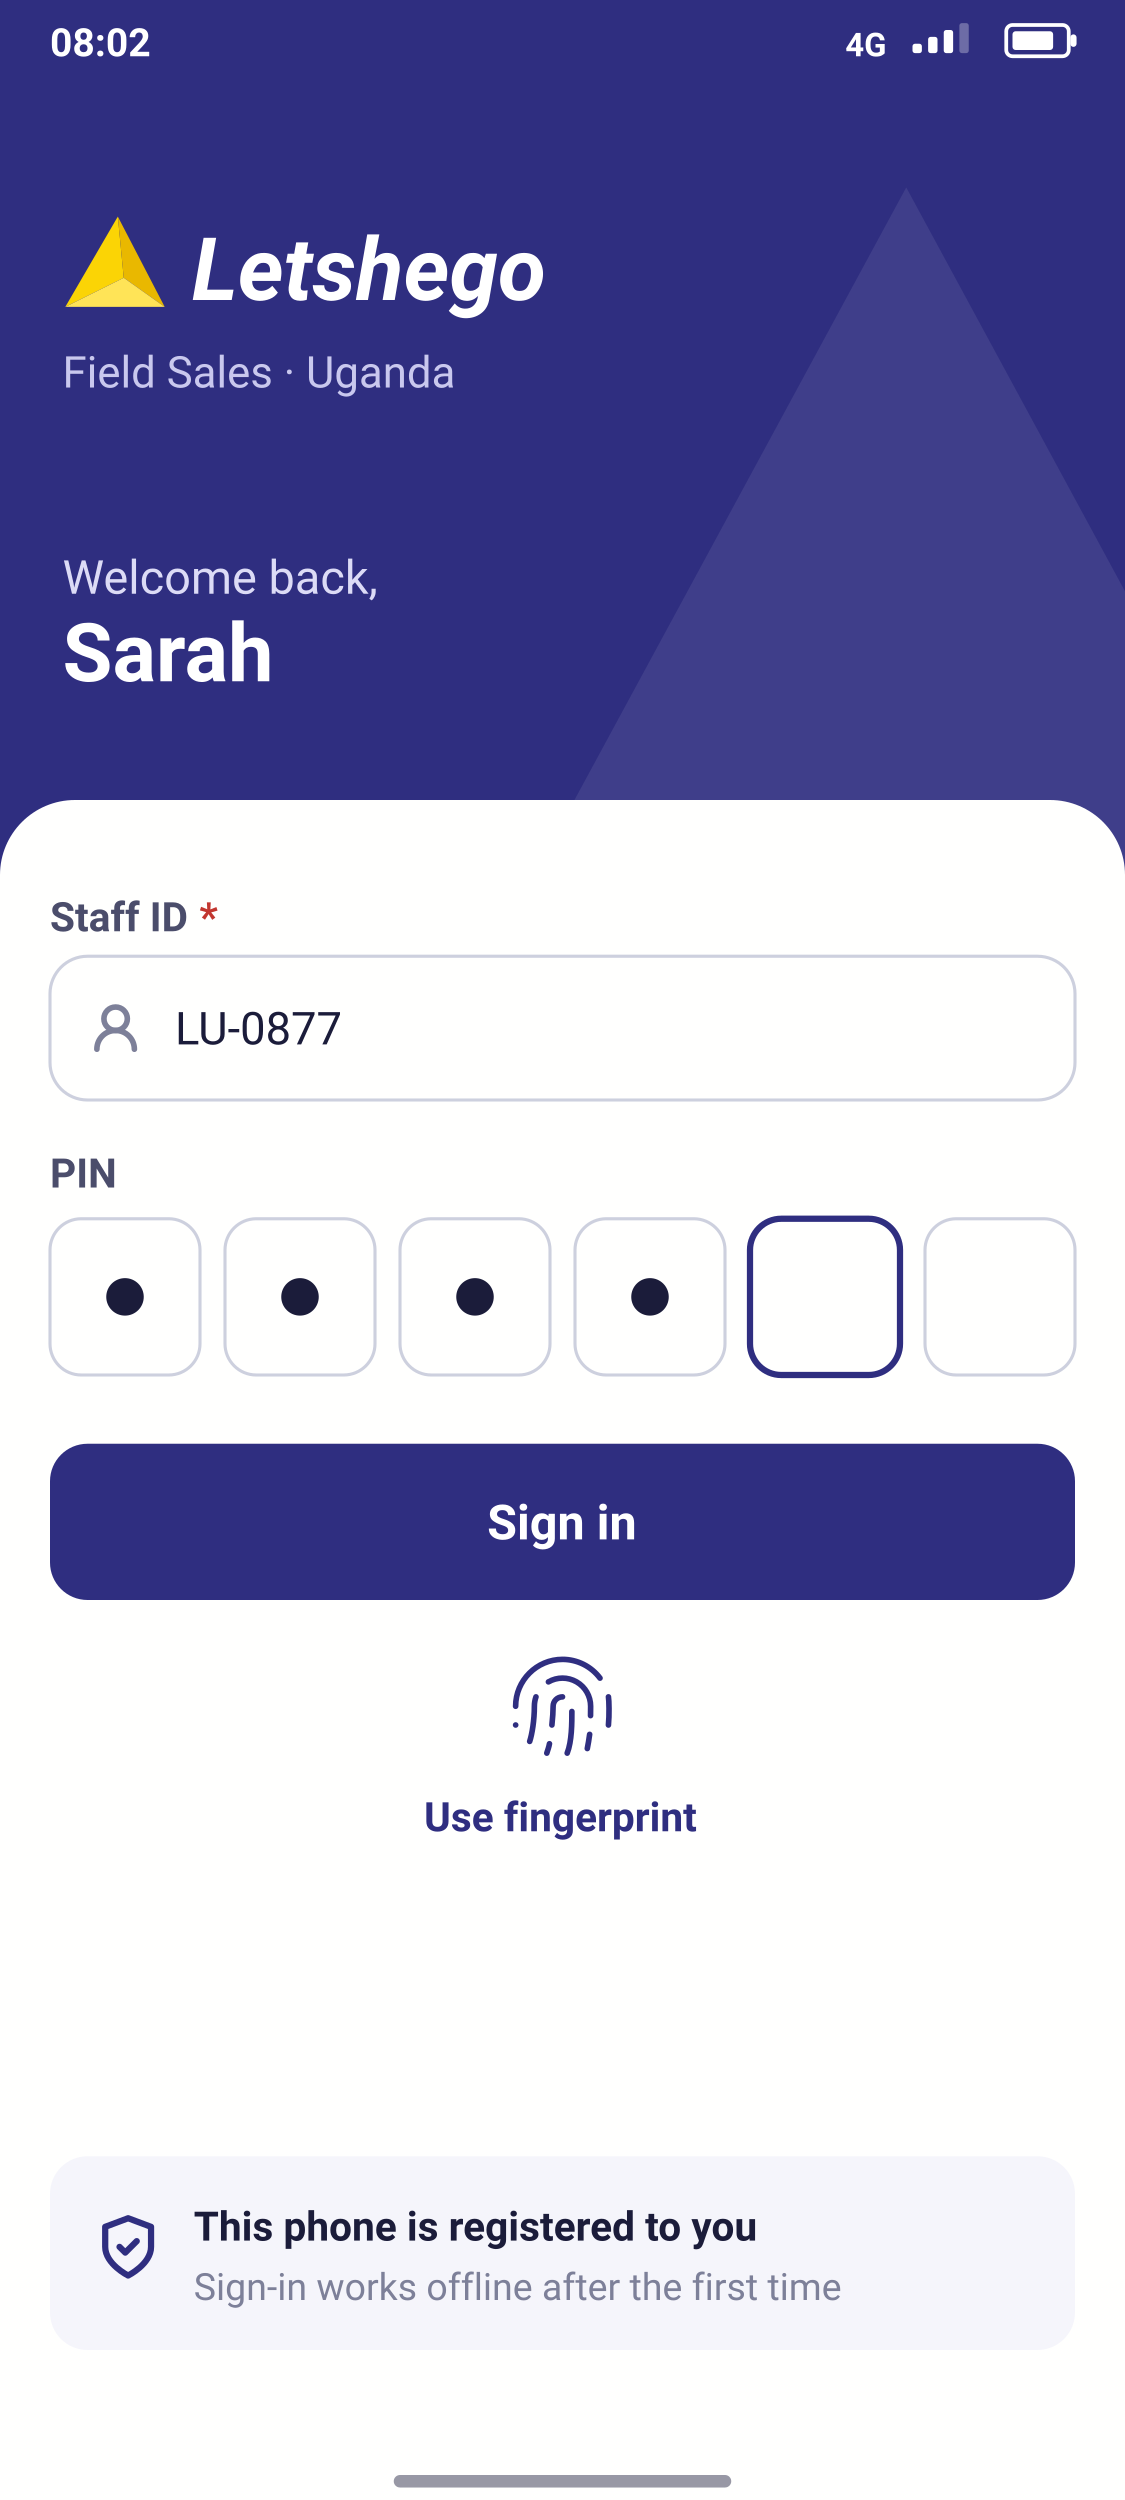
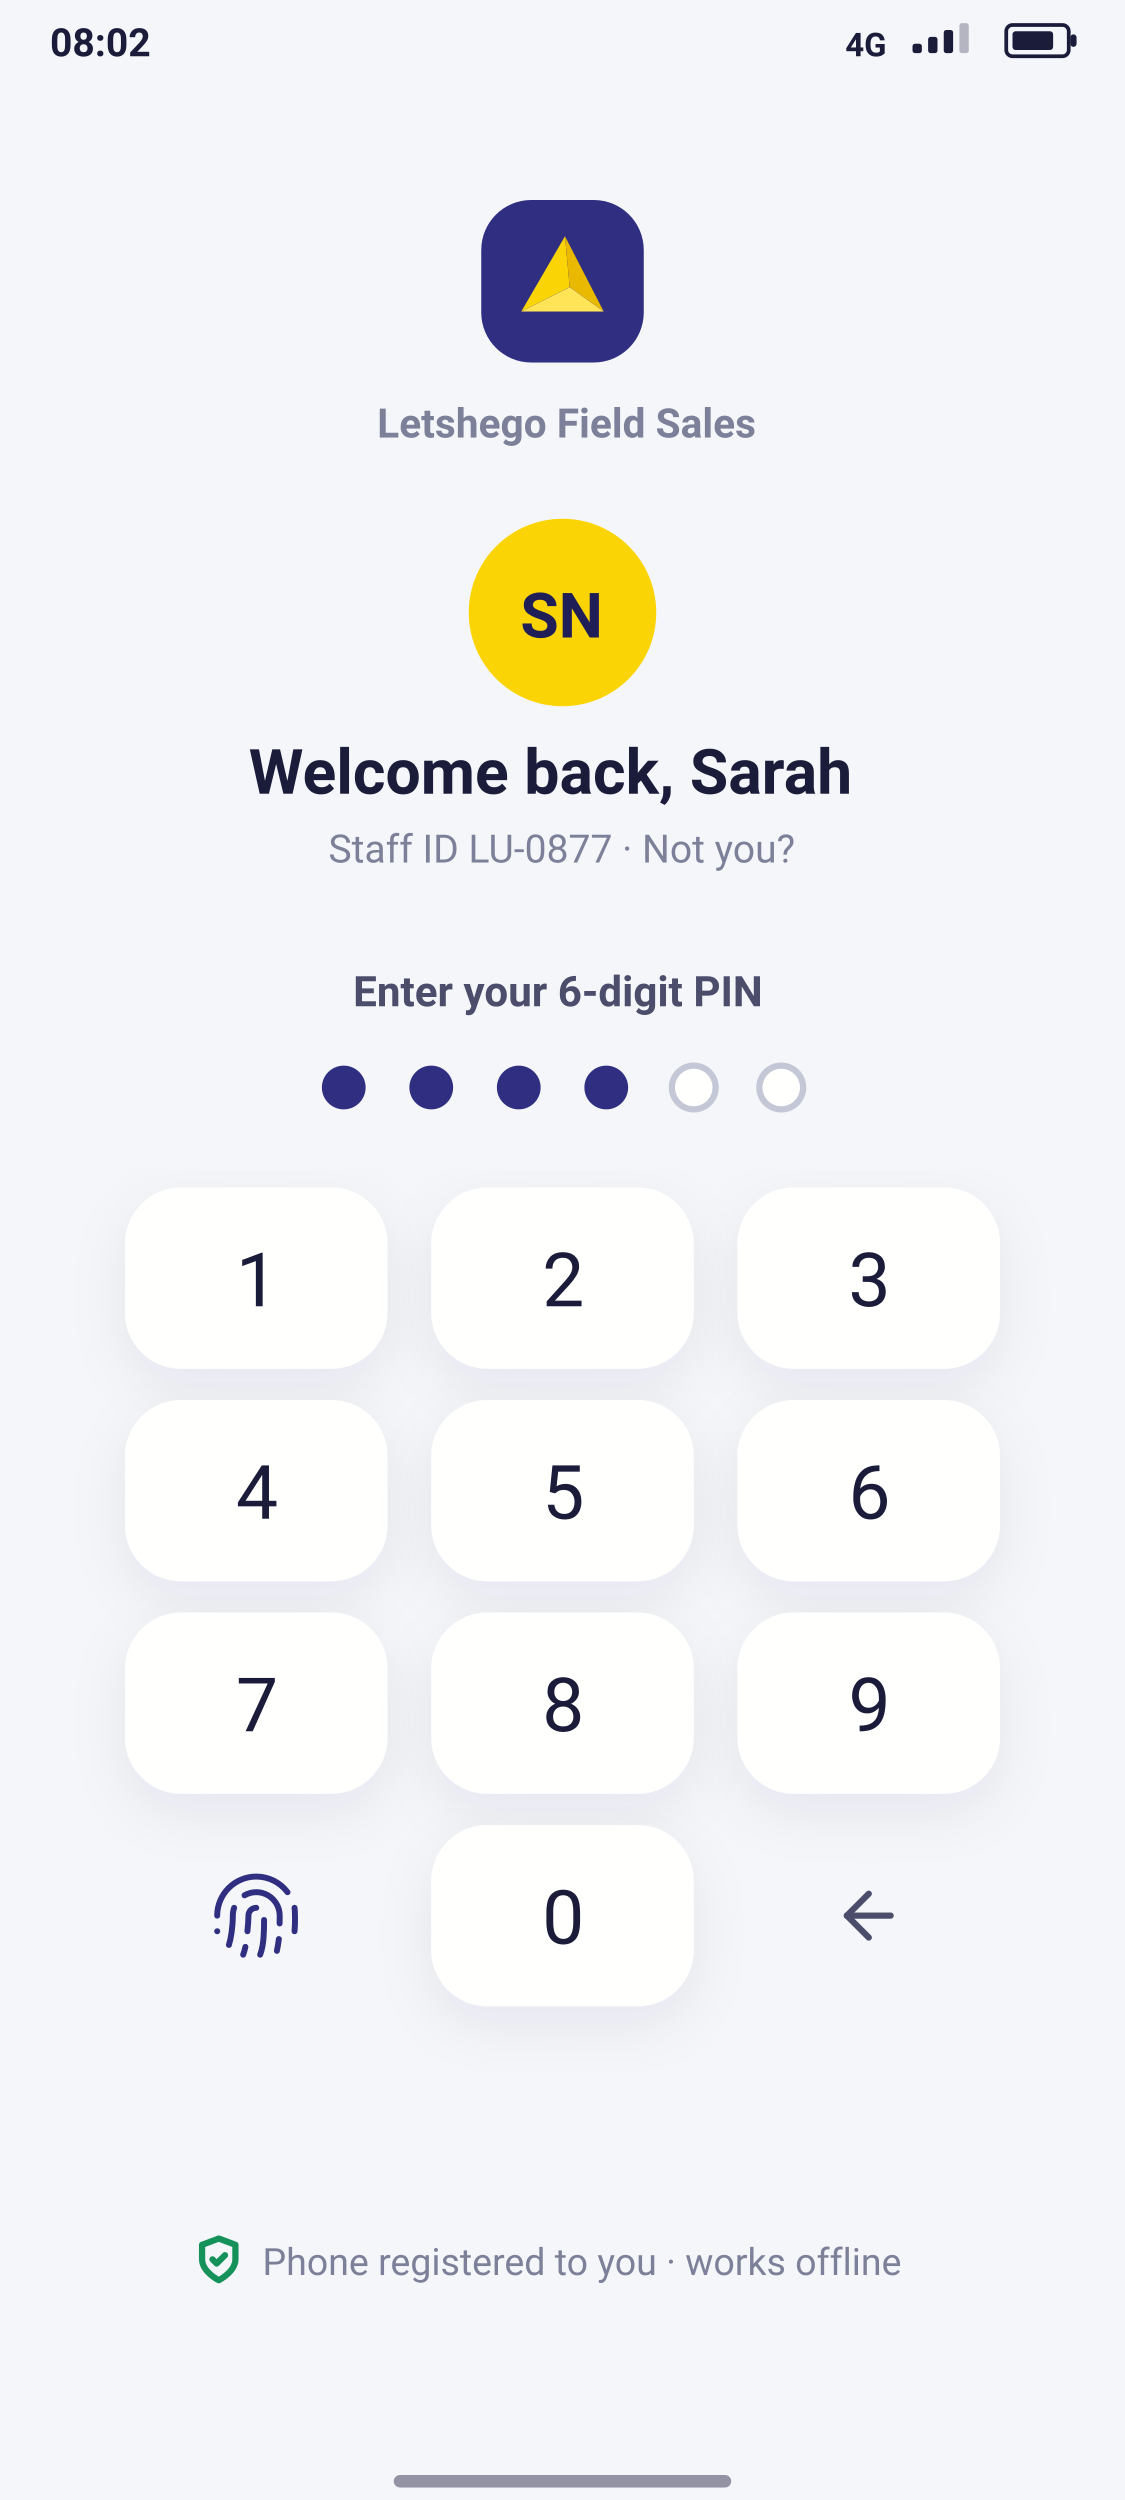
<svg xmlns="http://www.w3.org/2000/svg" width="360" height="800" viewBox="0 0 360 800">
-   <rect id="screen-background" x="0.0" y="0.0" width="360.0" height="800.0" fill="#2F2E80" />
+   <defs>
+     <filter id="soft" x="-20%" y="-20%" width="140%" height="170%">
+       <feDropShadow dx="0" dy="6" stdDeviation="9" flood-color="#1B1C3A" flood-opacity="0.07" />
+     </filter>
+   </defs>
+   <rect id="screen-background" x="0.0" y="0.0" width="360.0" height="800.0" fill="#F5F6FA" />
  <g id="status-bar">
-     <text id="08-02" x="16.0" y="18.0" font-family="Segoe UI, Roboto, Helvetica Neue, Arial, sans-serif" font-size="12.5" font-weight="600" fill="#FFFFFF">08:02</text>
-     <rect id="battery" x="322.0" y="8.0" width="20.0" height="10.0" rx="2" fill="none" stroke="#FFFFFF" stroke-width="1.2" />
-     <rect x="324.0" y="10.0" width="13.0" height="6.0" rx="1" fill="#FFFFFF" />
-     <rect x="342.5" y="11.0" width="2.0" height="4.0" rx="1" fill="#FFFFFF" />
-     <rect id="signal-bar" x="292.0" y="14.0" width="3.0" height="3.0" rx="0.8" fill="#FFFFFF" fill-opacity="1" />
-     <rect id="signal-bar-2" x="297.0" y="11.8" width="3.0" height="5.2" rx="0.8" fill="#FFFFFF" fill-opacity="1" />
-     <rect id="signal-bar-3" x="302.0" y="9.6" width="3.0" height="7.4" rx="0.8" fill="#FFFFFF" fill-opacity="1" />
-     <rect id="signal-bar-4" x="307.0" y="7.4" width="3.0" height="9.6" rx="0.8" fill="#FFFFFF" fill-opacity="0.3" />
-     <text id="network" x="270.5" y="18.0" font-family="Segoe UI, Roboto, Helvetica Neue, Arial, sans-serif" font-size="10.5" font-weight="700" fill="#FFFFFF">4G</text>
+     <text id="08-02" x="16.0" y="18.0" font-family="Segoe UI, Roboto, Helvetica Neue, Arial, sans-serif" font-size="12.5" font-weight="600" fill="#1B1C3A">08:02</text>
+     <rect id="battery" x="322.0" y="8.0" width="20.0" height="10.0" rx="2" fill="none" stroke="#1B1C3A" stroke-width="1.2" />
+     <rect x="324.0" y="10.0" width="13.0" height="6.0" rx="1" fill="#1B1C3A" />
+     <rect x="342.5" y="11.0" width="2.0" height="4.0" rx="1" fill="#1B1C3A" />
+     <rect id="signal-bar" x="292.0" y="14.0" width="3.0" height="3.0" rx="0.8" fill="#1B1C3A" fill-opacity="1" />
+     <rect id="signal-bar-2" x="297.0" y="11.8" width="3.0" height="5.2" rx="0.8" fill="#1B1C3A" fill-opacity="1" />
+     <rect id="signal-bar-3" x="302.0" y="9.6" width="3.0" height="7.4" rx="0.8" fill="#1B1C3A" fill-opacity="1" />
+     <rect id="signal-bar-4" x="307.0" y="7.4" width="3.0" height="9.6" rx="0.8" fill="#1B1C3A" fill-opacity="0.3" />
+     <text id="network" x="270.5" y="18.0" font-family="Segoe UI, Roboto, Helvetica Neue, Arial, sans-serif" font-size="10.5" font-weight="700" fill="#1B1C3A">4G</text>
  </g>
-   <g id="facets" opacity="0.08">
-     <path d="M290.0 60.0 L420.0 300.0 L160.0 300.0 Z" fill="#FFFFFF" />
+   <g id="brand">
+     <rect x="154.0" y="64.0" width="52.0" height="52.0" rx="16" fill="#2F2E80" />
+     <g id="letshego-triangle">
+       <path d="M180.8 75.6 L166.8 99.7 L182.3 91.9 Z" fill="#FBD405" />
+       <path d="M180.8 75.6 L182.3 91.9 L193.2 99.7 Z" fill="#E9B800" />
+       <path d="M166.8 99.7 L182.3 91.9 L193.2 99.7 Z" fill="#FFE457" />
+     </g>
+     <text id="Letshego-Field-Sales" x="120.7" y="140.0" font-family="Segoe UI, Roboto, Helvetica Neue, Arial, sans-serif" font-size="13" font-weight="600" fill="#7D8099">Letshego Field Sales</text>
  </g>
-   <g id="letshego-wordmark">
-     <g id="letshego-triangle">
-       <path d="M37.7 69.3 L20.9 98.2 L39.6 88.9 Z" fill="#FBD405" />
-       <path d="M37.7 69.3 L39.6 88.9 L52.7 98.2 Z" fill="#E9B800" />
-       <path d="M20.9 98.2 L39.6 88.9 L52.7 98.2 Z" fill="#FFE457" />
+   <g id="who">
+     <circle cx="180.0" cy="196.0" r="30.0" fill="#FBD405" />
+     <text id="SN" x="166.5" y="204.0" font-family="Segoe UI, Roboto, Helvetica Neue, Arial, sans-serif" font-size="20" font-weight="700" fill="#1F1E57">SN</text>
+     <text id="Welcome-back-Sarah" x="79.6" y="254.0" font-family="Segoe UI, Roboto, Helvetica Neue, Arial, sans-serif" font-size="20" font-weight="700" fill="#1B1C3A">Welcome back, Sarah</text>
+     <text id="Staff-ID-LU-0877-Not-you" x="105.1" y="276.0" font-family="Segoe UI, Roboto, Helvetica Neue, Arial, sans-serif" font-size="12.5" font-weight="400" fill="#7D8099">Staff ID LU-0877 · Not you?</text>
+   </g>
+   <text id="Enter-your-6-digit-PIN" x="113.0" y="322.0" font-family="Segoe UI, Roboto, Helvetica Neue, Arial, sans-serif" font-size="13.5" font-weight="600" fill="#4B4D6B">Enter your 6-digit PIN</text>
+   <g id="pin-dots">
+     <circle cx="110.0" cy="348.0" r="7.0" fill="#2F2E80" />
+     <circle cx="138.0" cy="348.0" r="7.0" fill="#2F2E80" />
+     <circle cx="166.0" cy="348.0" r="7.0" fill="#2F2E80" />
+     <circle cx="194.0" cy="348.0" r="7.0" fill="#2F2E80" />
+     <circle cx="222.0" cy="348.0" r="7.0" fill="#FFFFFE" stroke="#C4C7D6" stroke-width="2" />
+     <circle cx="250.0" cy="348.0" r="7.0" fill="#FFFFFE" stroke="#C4C7D6" stroke-width="2" />
+   </g>
+   <g id="keypad">
+     <rect x="40.0" y="380.0" width="84.0" height="58.0" rx="18" fill="#FFFFFE" filter="url(#soft)" />
+     <text id="1" x="75.5" y="418.0" font-family="Segoe UI, Roboto, Helvetica Neue, Arial, sans-serif" font-size="24" font-weight="400" fill="#1B1C3A">1</text>
+     <rect x="138.0" y="380.0" width="84.0" height="58.0" rx="18" fill="#FFFFFE" filter="url(#soft)" />
+     <text id="2" x="173.5" y="418.0" font-family="Segoe UI, Roboto, Helvetica Neue, Arial, sans-serif" font-size="24" font-weight="400" fill="#1B1C3A">2</text>
+     <rect x="236.0" y="380.0" width="84.0" height="58.0" rx="18" fill="#FFFFFE" filter="url(#soft)" />
+     <text id="3" x="271.5" y="418.0" font-family="Segoe UI, Roboto, Helvetica Neue, Arial, sans-serif" font-size="24" font-weight="400" fill="#1B1C3A">3</text>
+     <rect x="40.0" y="448.0" width="84.0" height="58.0" rx="18" fill="#FFFFFE" filter="url(#soft)" />
+     <text id="4" x="75.5" y="486.0" font-family="Segoe UI, Roboto, Helvetica Neue, Arial, sans-serif" font-size="24" font-weight="400" fill="#1B1C3A">4</text>
+     <rect x="138.0" y="448.0" width="84.0" height="58.0" rx="18" fill="#FFFFFE" filter="url(#soft)" />
+     <text id="5" x="173.5" y="486.0" font-family="Segoe UI, Roboto, Helvetica Neue, Arial, sans-serif" font-size="24" font-weight="400" fill="#1B1C3A">5</text>
+     <rect x="236.0" y="448.0" width="84.0" height="58.0" rx="18" fill="#FFFFFE" filter="url(#soft)" />
+     <text id="6" x="271.5" y="486.0" font-family="Segoe UI, Roboto, Helvetica Neue, Arial, sans-serif" font-size="24" font-weight="400" fill="#1B1C3A">6</text>
+     <rect x="40.0" y="516.0" width="84.0" height="58.0" rx="18" fill="#FFFFFE" filter="url(#soft)" />
+     <text id="7" x="75.5" y="554.0" font-family="Segoe UI, Roboto, Helvetica Neue, Arial, sans-serif" font-size="24" font-weight="400" fill="#1B1C3A">7</text>
+     <rect x="138.0" y="516.0" width="84.0" height="58.0" rx="18" fill="#FFFFFE" filter="url(#soft)" />
+     <text id="8" x="173.5" y="554.0" font-family="Segoe UI, Roboto, Helvetica Neue, Arial, sans-serif" font-size="24" font-weight="400" fill="#1B1C3A">8</text>
+     <rect x="236.0" y="516.0" width="84.0" height="58.0" rx="18" fill="#FFFFFE" filter="url(#soft)" />
+     <text id="9" x="271.5" y="554.0" font-family="Segoe UI, Roboto, Helvetica Neue, Arial, sans-serif" font-size="24" font-weight="400" fill="#1B1C3A">9</text>
+     <g id="icon-fingerprint" transform="translate(67.0 598.0) scale(1.25)">
+       <path d="M2 12C2 6.5 6.5 2 12 2a10 10 0 0 1 8 4" fill="none" stroke="#2F2E80" stroke-width="1.52" stroke-linecap="round" stroke-linejoin="round" />
+       <path d="M5 19.5C5.5 18 6 15 6 12c0-.7.12-1.37.34-2" fill="none" stroke="#2F2E80" stroke-width="1.52" stroke-linecap="round" stroke-linejoin="round" />
+       <path d="M17.29 21.02c.12-.6.43-2.3.5-3.02" fill="none" stroke="#2F2E80" stroke-width="1.52" stroke-linecap="round" stroke-linejoin="round" />
+       <path d="M12 10a2 2 0 0 0-2 2c0 1.02-.1 2.51-.26 4" fill="none" stroke="#2F2E80" stroke-width="1.52" stroke-linecap="round" stroke-linejoin="round" />
+       <path d="M8.65 22c.21-.66.45-1.32.57-2" fill="none" stroke="#2F2E80" stroke-width="1.52" stroke-linecap="round" stroke-linejoin="round" />
+       <path d="M14 13.12c0 2.38 0 6.38-1 8.88" fill="none" stroke="#2F2E80" stroke-width="1.52" stroke-linecap="round" stroke-linejoin="round" />
+       <path d="M2 16h.01" fill="none" stroke="#2F2E80" stroke-width="1.52" stroke-linecap="round" stroke-linejoin="round" />
+       <path d="M21.8 16c.2-2 .131-5.354 0-6" fill="none" stroke="#2F2E80" stroke-width="1.52" stroke-linecap="round" stroke-linejoin="round" />
+       <path d="M9 6.8a6 6 0 0 1 9 5.2c0 .47 0 1.17-.02 2" fill="none" stroke="#2F2E80" stroke-width="1.52" stroke-linecap="round" stroke-linejoin="round" />
    </g>
-     <text id="Letshego" x="61.4" y="96.0" font-family="Segoe UI, Roboto, Helvetica Neue, Arial, sans-serif" font-size="28" font-weight="700" fill="#FFFFFF" font-style="italic">Letshego</text>
+     <rect x="138.0" y="584.0" width="84.0" height="58.0" rx="18" fill="#FFFFFE" filter="url(#soft)" />
+     <text id="0" x="173.5" y="622.0" font-family="Segoe UI, Roboto, Helvetica Neue, Arial, sans-serif" font-size="24" font-weight="400" fill="#1B1C3A">0</text>
+     <g id="icon-arrowleft" transform="translate(266.0 601.0) scale(1)">
+       <path d="M19 12H5" fill="none" stroke="#4B4D6B" stroke-width="2.00" stroke-linecap="round" stroke-linejoin="round" />
+       <path d="M12 19l-7-7 7-7" fill="none" stroke="#4B4D6B" stroke-width="2.00" stroke-linecap="round" stroke-linejoin="round" />
+     </g>
  </g>
-   <text id="Field-Sales-Uganda" x="20.0" y="124.0" font-family="Segoe UI, Roboto, Helvetica Neue, Arial, sans-serif" font-size="14" font-weight="400" fill="#C9C8EE">Field Sales · Uganda</text>
-   <text id="Welcome-back" x="20.0" y="190.0" font-family="Segoe UI, Roboto, Helvetica Neue, Arial, sans-serif" font-size="15" font-weight="400" fill="#DCDBF6">Welcome back,</text>
-   <text id="Sarah" x="20.0" y="218.0" font-family="Segoe UI, Roboto, Helvetica Neue, Arial, sans-serif" font-size="26" font-weight="700" fill="#FFFFFF">Sarah</text>
-   <g id="sheet">
-     <rect id="sheet-bg" x="0.0" y="256.0" width="360.0" height="544.0" rx="24" fill="#FFFFFE" />
-     <rect x="0.0" y="290.0" width="360.0" height="510.0" fill="#FFFFFE" />
-     <g id="field-Staff-ID">
-       <text id="label" x="16.0" y="298.0" font-family="Segoe UI, Roboto, Helvetica Neue, Arial, sans-serif" font-size="13" font-weight="600" fill="#4B4D6B">Staff ID</text>
-       <text id="required" x="63.8" y="298.0" font-family="Segoe UI, Roboto, Helvetica Neue, Arial, sans-serif" font-size="13" font-weight="600" fill="#C2362F">*</text>
-       <rect id="input" x="16.0" y="306.0" width="328.0" height="46.0" rx="12" fill="#FFFFFE" stroke="#CDD0DE" stroke-width="1" />
-       <g id="icon-user" transform="translate(28.0 320.0) scale(0.75)">
-         <path d="M12 3a5 5 0 1 0 0 10 5 5 0 1 0 0-10z" fill="none" stroke="#7D8099" stroke-width="2.40" stroke-linecap="round" stroke-linejoin="round" />
-         <path d="M20 21a8 8 0 0 0-16 0" fill="none" stroke="#7D8099" stroke-width="2.40" stroke-linecap="round" stroke-linejoin="round" />
-       </g>
-       <text id="value" x="56.0" y="334.2" font-family="Segoe UI, Roboto, Helvetica Neue, Arial, sans-serif" font-size="14.5" font-weight="400" fill="#1B1C3A">LU-0877</text>
+   <g id="offline-note">
+     <g id="icon-shield" transform="translate(62.0 715.0) scale(0.6667)">
+       <path d="M12 22s8-4 8-10V5l-8-3-8 3v7c0 6 8 10 8 10z" fill="none" stroke="#15925A" stroke-width="3.00" stroke-linecap="round" stroke-linejoin="round" />
+       <path d="M9 12l2 2 4-4" fill="none" stroke="#15925A" stroke-width="3.00" stroke-linecap="round" stroke-linejoin="round" />
    </g>
-     <text id="PIN" x="16.0" y="380.0" font-family="Segoe UI, Roboto, Helvetica Neue, Arial, sans-serif" font-size="13" font-weight="600" fill="#4B4D6B">PIN</text>
-     <g id="pin-boxes">
-       <rect x="16.0" y="390.0" width="48.0" height="50.0" rx="10" fill="#FFFFFE" stroke="#CDD0DE" stroke-width="1" />
-       <circle cx="40.0" cy="415.0" r="6.0" fill="#1B1C3A" />
-       <rect x="72.0" y="390.0" width="48.0" height="50.0" rx="10" fill="#FFFFFE" stroke="#CDD0DE" stroke-width="1" />
-       <circle cx="96.0" cy="415.0" r="6.0" fill="#1B1C3A" />
-       <rect x="128.0" y="390.0" width="48.0" height="50.0" rx="10" fill="#FFFFFE" stroke="#CDD0DE" stroke-width="1" />
-       <circle cx="152.0" cy="415.0" r="6.0" fill="#1B1C3A" />
-       <rect x="184.0" y="390.0" width="48.0" height="50.0" rx="10" fill="#FFFFFE" stroke="#CDD0DE" stroke-width="1" />
-       <circle cx="208.0" cy="415.0" r="6.0" fill="#1B1C3A" />
-       <rect x="240.0" y="390.0" width="48.0" height="50.0" rx="10" fill="#FFFFFE" stroke="#2F2E80" stroke-width="2" />
-       <rect x="296.0" y="390.0" width="48.0" height="50.0" rx="10" fill="#FFFFFE" stroke="#CDD0DE" stroke-width="1" />
-     </g>
-     <g id="button-Sign-in">
-       <rect x="16.0" y="462.0" width="328.0" height="50.0" rx="12" fill="#2F2E80" />
-       <text id="Sign-in" x="155.9" y="492.6" font-family="Segoe UI, Roboto, Helvetica Neue, Arial, sans-serif" font-size="15.5" font-weight="600" fill="#FFFFFF">Sign in</text>
-     </g>
-     <g id="fingerprint">
-       <g id="icon-fingerprint" transform="translate(162.0 528.0) scale(1.5)">
-         <path d="M2 12C2 6.5 6.5 2 12 2a10 10 0 0 1 8 4" fill="none" stroke="#2F2E80" stroke-width="1.20" stroke-linecap="round" stroke-linejoin="round" />
-         <path d="M5 19.5C5.5 18 6 15 6 12c0-.7.12-1.37.34-2" fill="none" stroke="#2F2E80" stroke-width="1.20" stroke-linecap="round" stroke-linejoin="round" />
-         <path d="M17.29 21.02c.12-.6.43-2.3.5-3.02" fill="none" stroke="#2F2E80" stroke-width="1.20" stroke-linecap="round" stroke-linejoin="round" />
-         <path d="M12 10a2 2 0 0 0-2 2c0 1.02-.1 2.51-.26 4" fill="none" stroke="#2F2E80" stroke-width="1.20" stroke-linecap="round" stroke-linejoin="round" />
-         <path d="M8.65 22c.21-.66.45-1.32.57-2" fill="none" stroke="#2F2E80" stroke-width="1.20" stroke-linecap="round" stroke-linejoin="round" />
-         <path d="M14 13.12c0 2.38 0 6.38-1 8.88" fill="none" stroke="#2F2E80" stroke-width="1.20" stroke-linecap="round" stroke-linejoin="round" />
-         <path d="M2 16h.01" fill="none" stroke="#2F2E80" stroke-width="1.20" stroke-linecap="round" stroke-linejoin="round" />
-         <path d="M21.8 16c.2-2 .131-5.354 0-6" fill="none" stroke="#2F2E80" stroke-width="1.20" stroke-linecap="round" stroke-linejoin="round" />
-         <path d="M9 6.8a6 6 0 0 1 9 5.2c0 .47 0 1.17-.02 2" fill="none" stroke="#2F2E80" stroke-width="1.20" stroke-linecap="round" stroke-linejoin="round" />
-       </g>
-       <text id="Use-fingerprint" x="135.7" y="586.0" font-family="Segoe UI, Roboto, Helvetica Neue, Arial, sans-serif" font-size="13" font-weight="600" fill="#2F2E80">Use fingerprint</text>
-     </g>
-     <g id="device-note">
-       <rect x="16.0" y="690.0" width="328.0" height="62.0" rx="12" fill="#F5F5FB" />
-       <g id="icon-shield" transform="translate(30.0 708.0) scale(0.9167)">
-         <path d="M12 22s8-4 8-10V5l-8-3-8 3v7c0 6 8 10 8 10z" fill="none" stroke="#2F2E80" stroke-width="2.18" stroke-linecap="round" stroke-linejoin="round" />
-         <path d="M9 12l2 2 4-4" fill="none" stroke="#2F2E80" stroke-width="2.18" stroke-linecap="round" stroke-linejoin="round" />
-       </g>
-       <text id="This-phone-is-registered-to" x="62.0" y="717.0" font-family="Segoe UI, Roboto, Helvetica Neue, Arial, sans-serif" font-size="13" font-weight="600" fill="#1B1C3A">This phone is registered to you</text>
-       <text id="Sign-in-works-offline-after" x="62.0" y="736.0" font-family="Segoe UI, Roboto, Helvetica Neue, Arial, sans-serif" font-size="12" font-weight="400" fill="#7D8099">Sign-in works offline after the first time</text>
-     </g>
+     <text id="Phone-registered-to-you-wo" x="84.0" y="728.0" font-family="Segoe UI, Roboto, Helvetica Neue, Arial, sans-serif" font-size="12" font-weight="400" fill="#7D8099">Phone registered to you · works offline</text>
  </g>
  <rect id="gesture-bar" x="126.0" y="792.0" width="108.0" height="4.0" rx="2" fill="#1B1C3A" fill-opacity="0.45" />
</svg>
